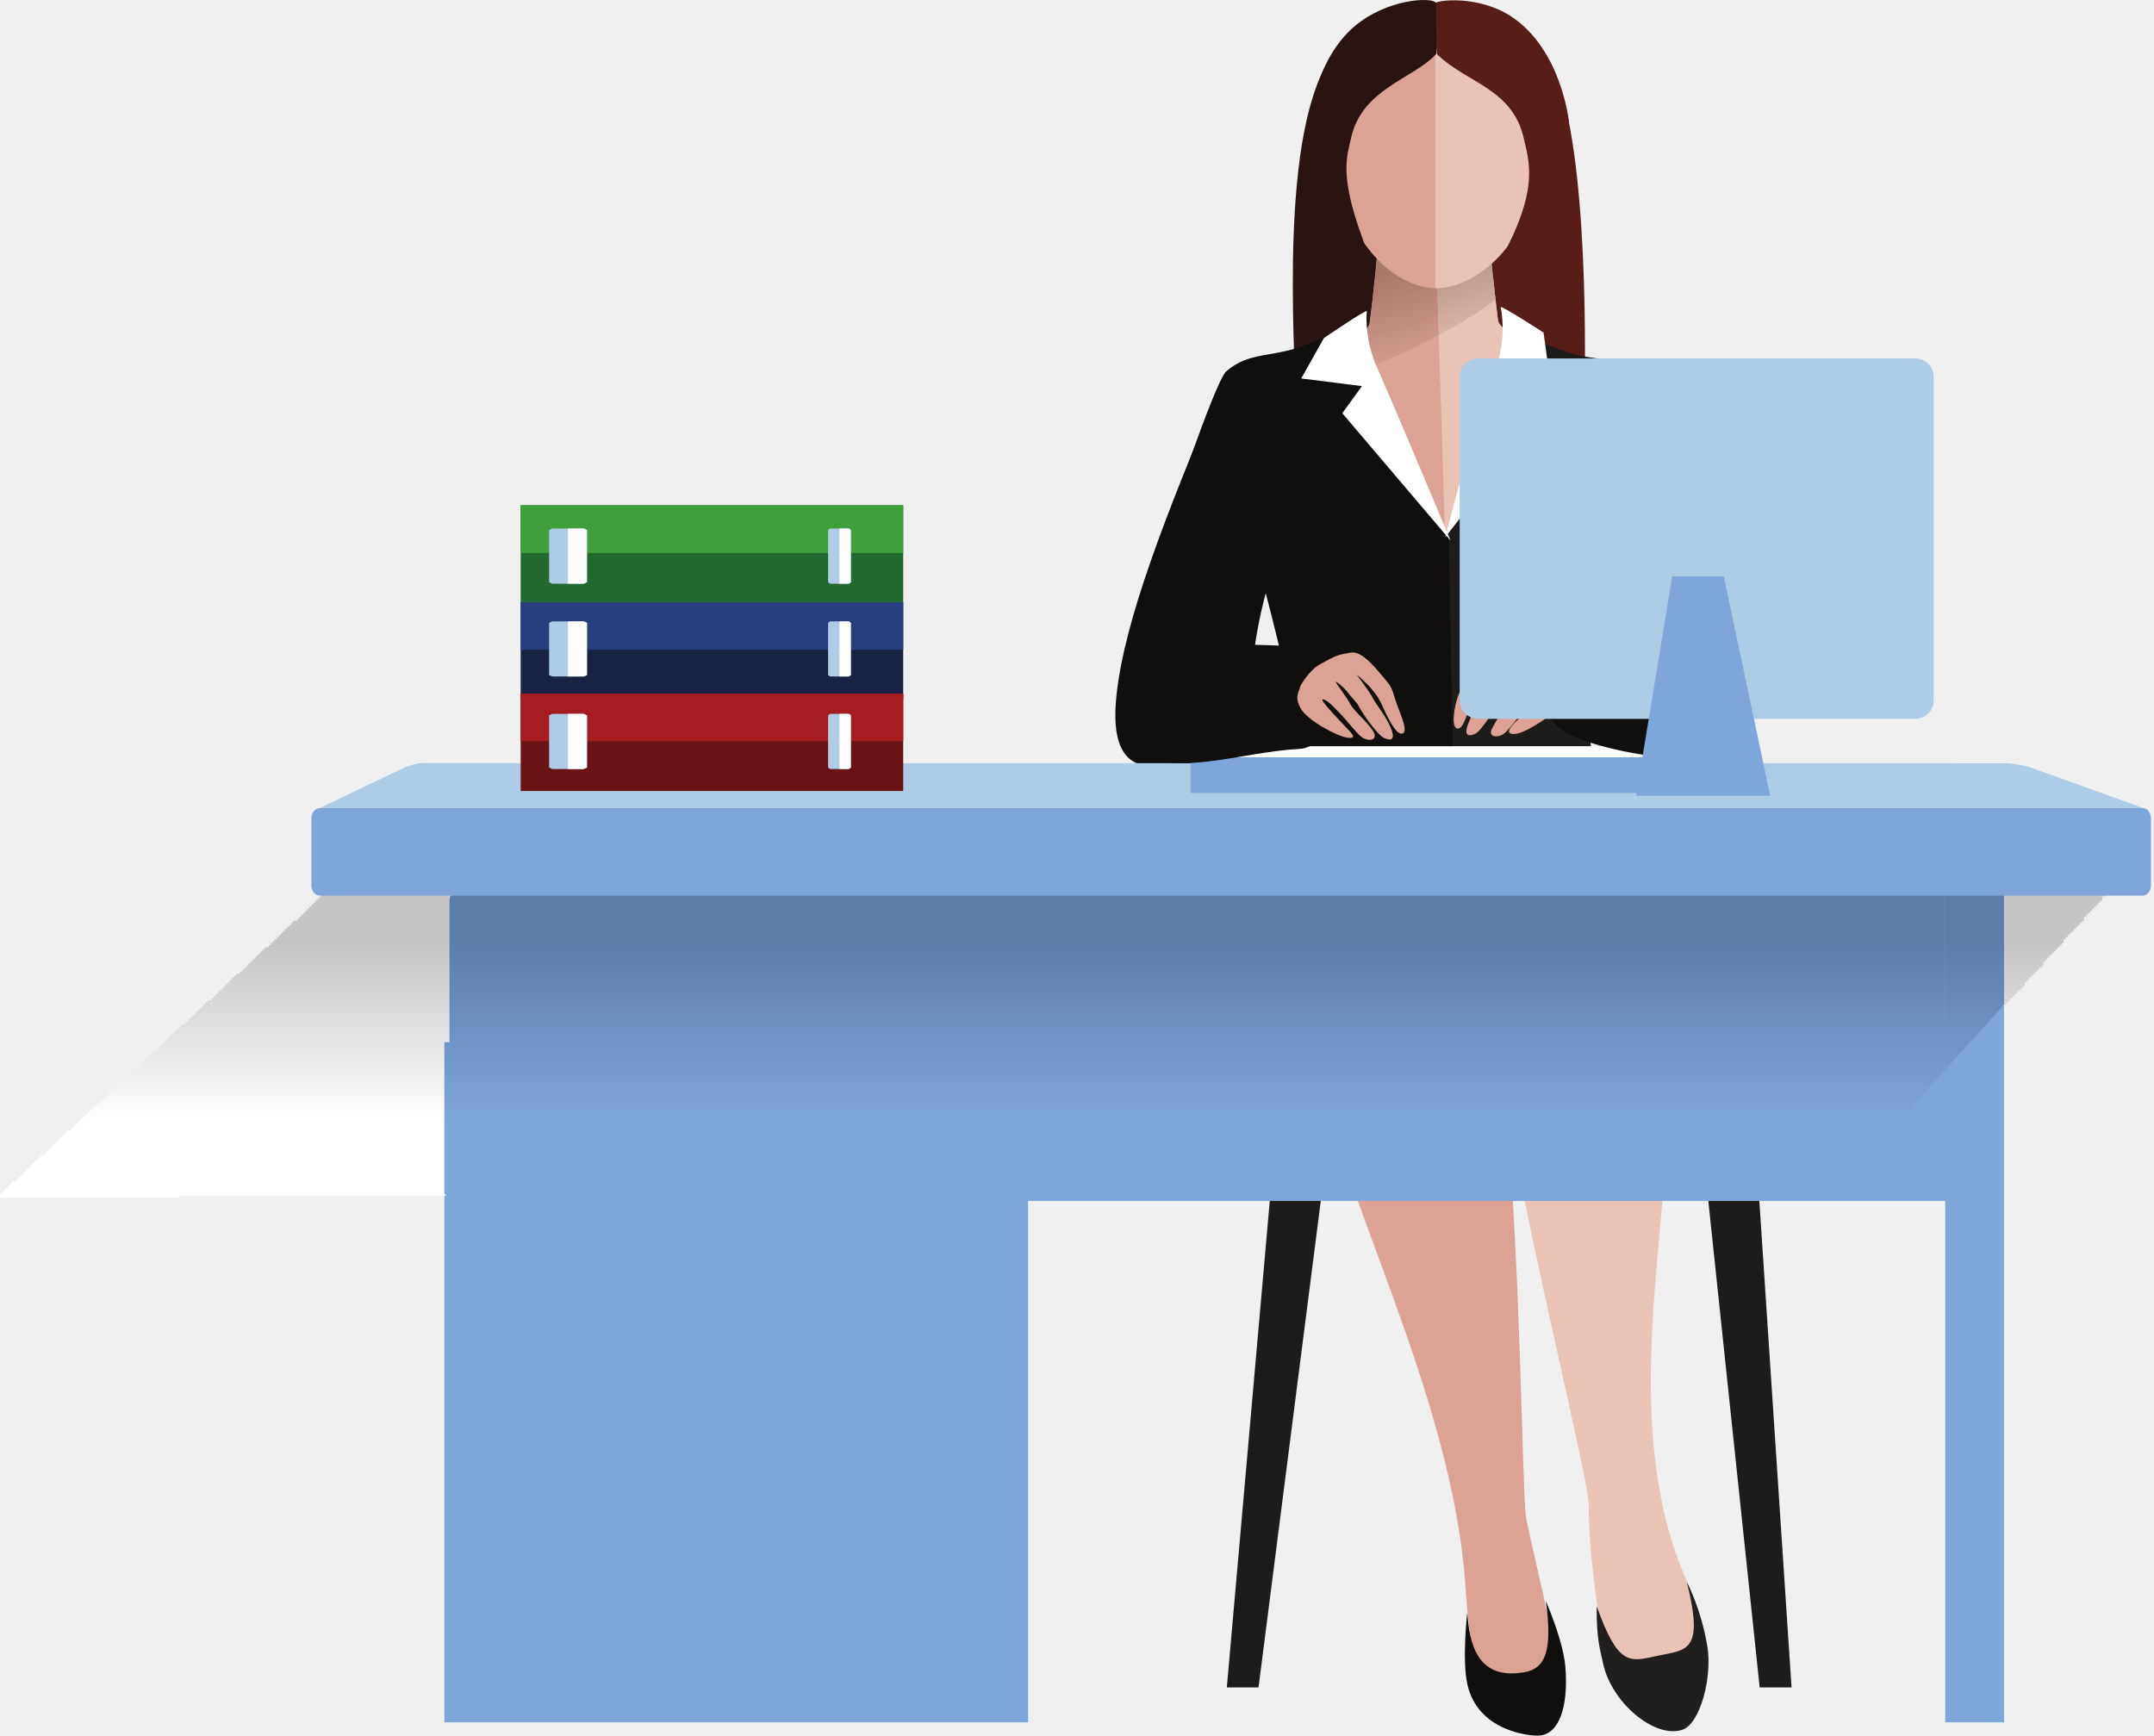
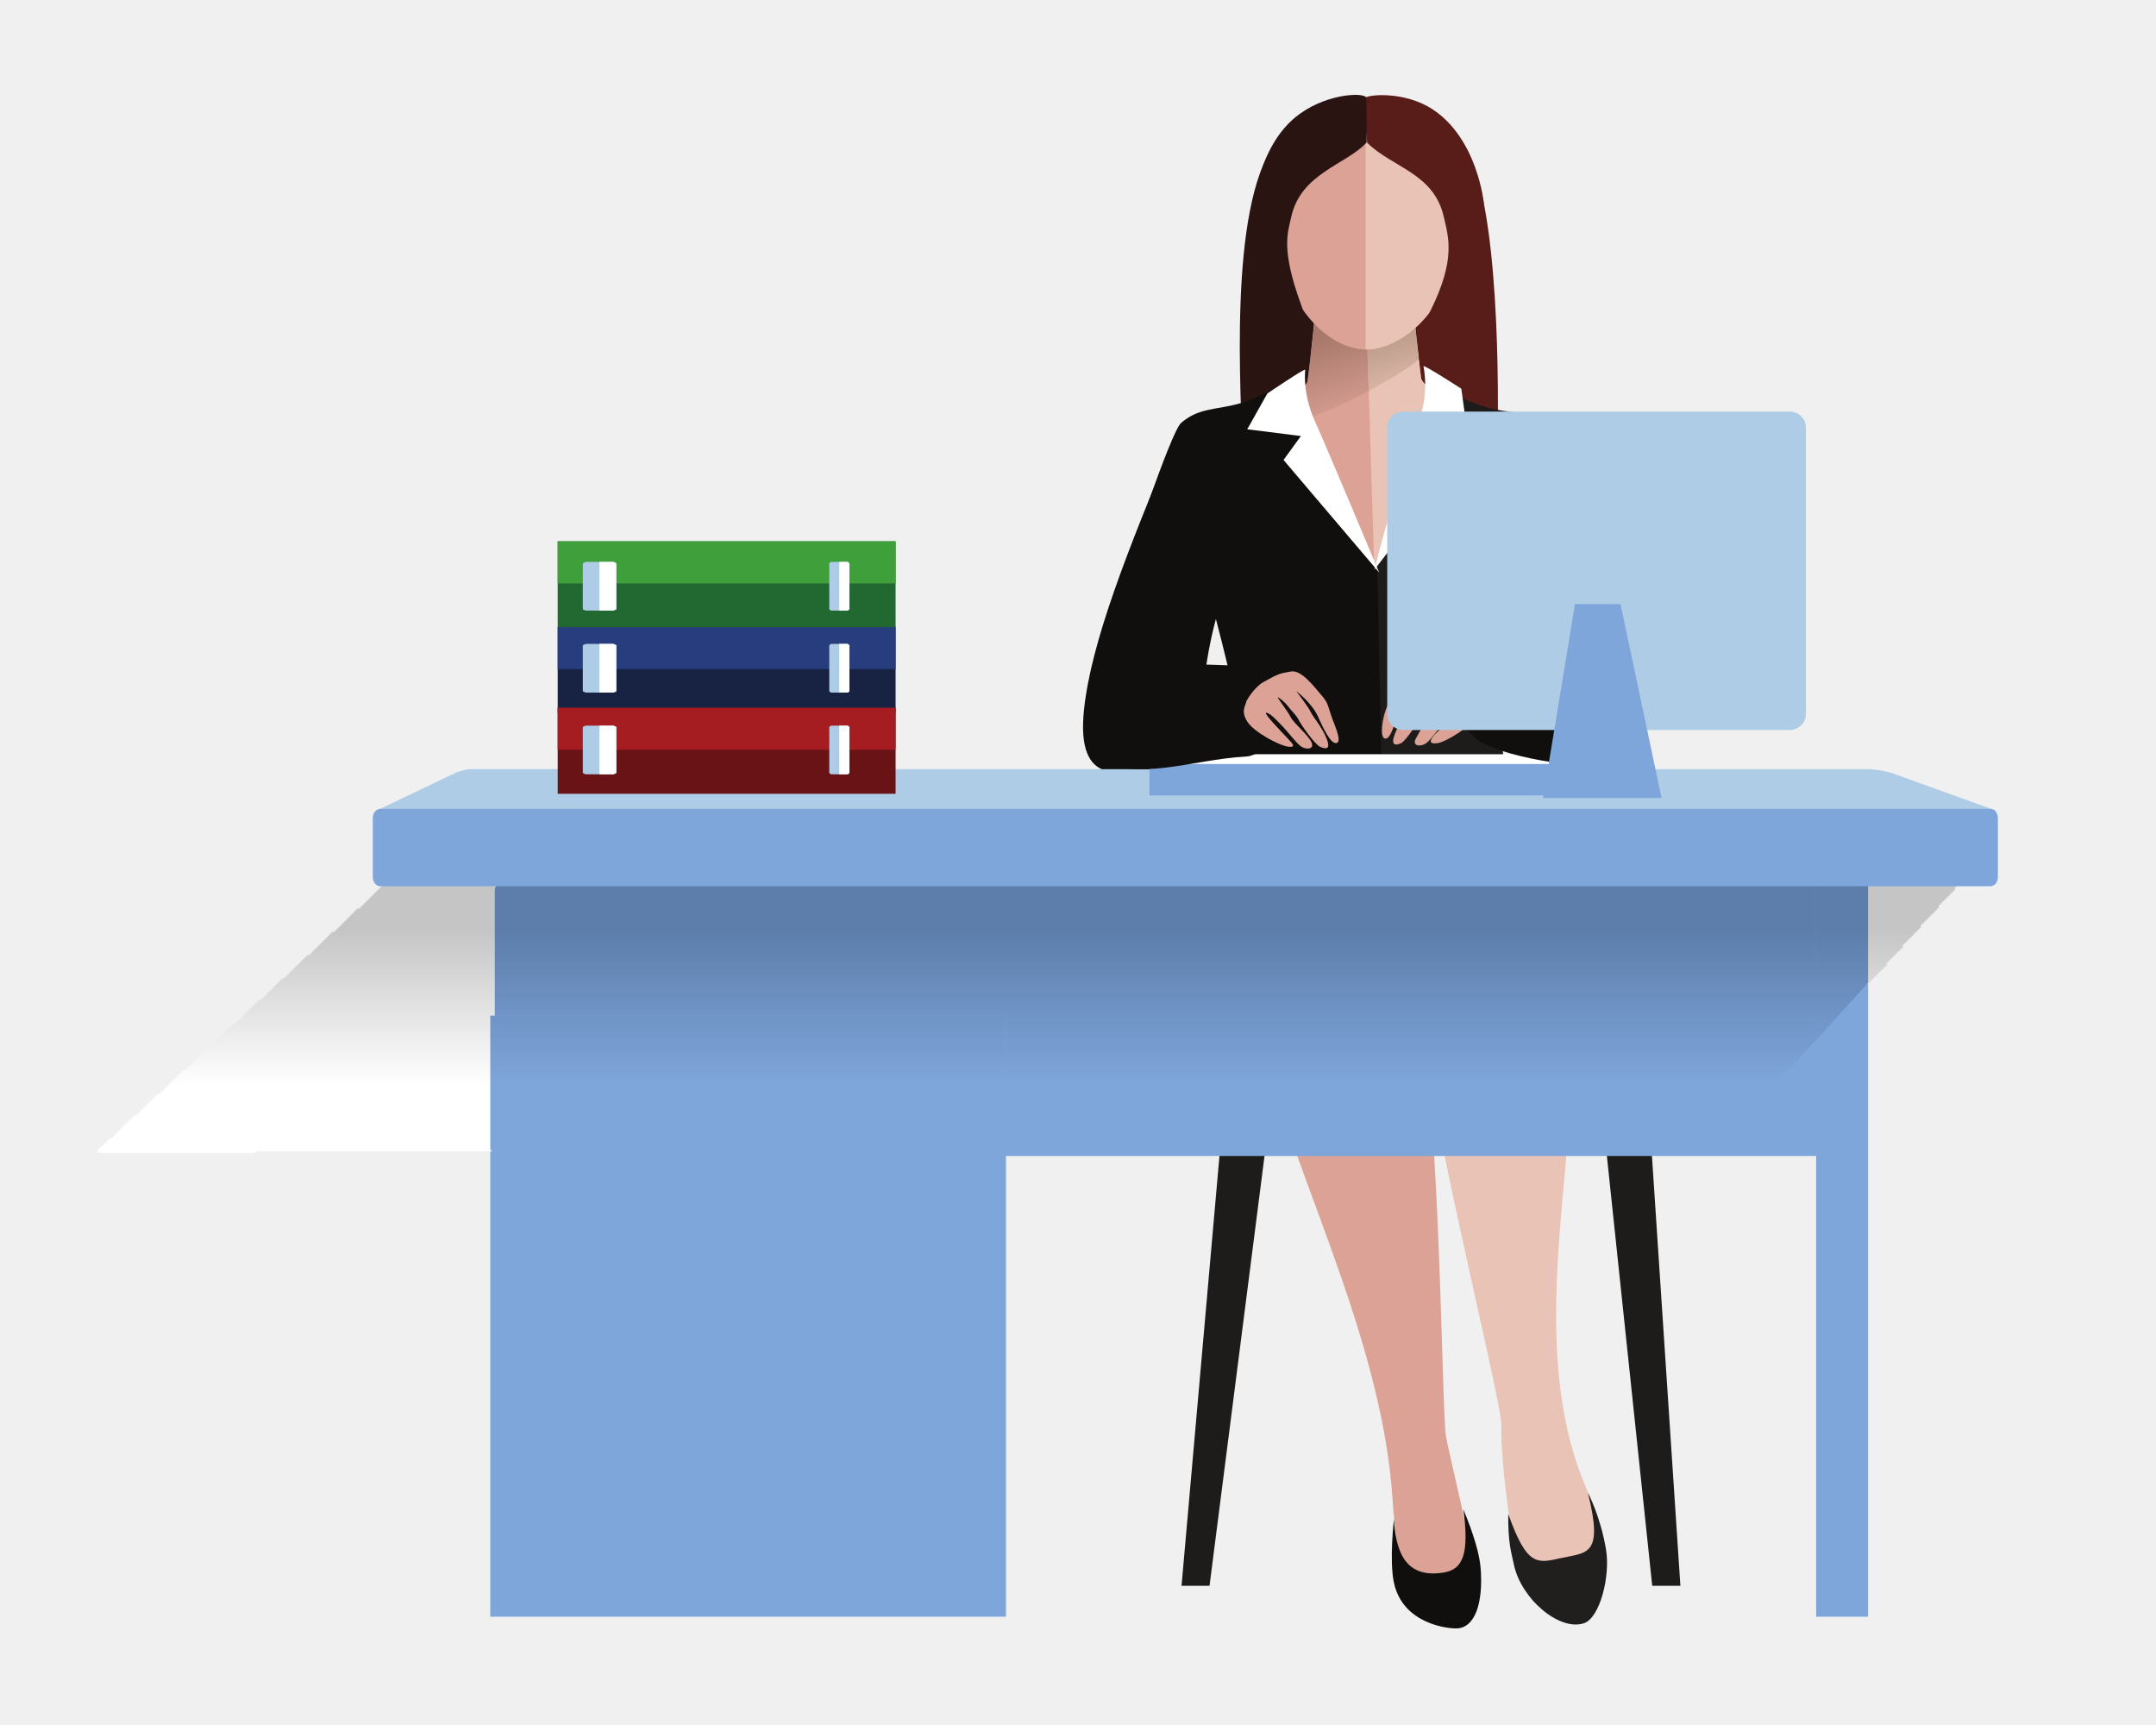
- <svg xmlns="http://www.w3.org/2000/svg" width="309" height="249" viewBox="0 0 309 249" fill="none">
-   <path d="M257.004 242.081H252.432L244.261 164.672H251.88L257.004 242.081Z" fill="#1E1C1B" />
-   <path d="M180.541 242.081H175.995L182.827 164.672H190.447L180.541 242.081Z" fill="#1E1C1B" />
-   <path d="M180.094 122.158C175.286 136.136 164.04 153.741 189.343 168.771C193.994 171.556 229.467 170.006 235.747 165.986C241.895 162.018 247.281 149.669 241.186 135.401C238.663 129.541 235.431 122.368 235.431 122.368L180.094 122.158Z" fill="#100F0D" />
-   <path d="M191.209 7.857C183.483 18.315 185.691 49.189 185.927 58.727C186.189 68.239 205.187 59.883 205.187 59.883L206.448 7.726L191.209 7.857Z" fill="#2A1412" />
-   <path d="M221.978 8.253C227.681 17.265 227.522 48.191 227.286 57.73C227.024 67.267 206.896 59.884 206.896 59.884L205.635 7.727L221.978 8.253Z" fill="#581C19" />
-   <path d="M207.106 78.908L215.357 49.689C215.357 49.689 213.465 35.001 213.465 33.056L205.687 32.663V32.636L205.635 32.663L205.608 32.636V32.663L197.804 33.056C197.804 34.475 197.095 41.728 196.464 46.379C196.254 48.138 190.842 49.952 190.842 49.952L198.409 62.853L207.106 78.908Z" fill="#DCA296" />
-   <path d="M213.622 33.057L205.977 34.608L207.317 77.7L219.587 49.769C219.587 49.769 215.093 47.404 214.883 45.88C214.358 41.675 213.622 34.476 213.622 33.057Z" fill="#E9C3B5" />
-   <path d="M194.508 48.331C194.432 48.174 194.342 48.013 194.231 47.85C194.294 47.862 194.357 47.871 194.417 47.871C195.781 47.867 196.599 44.691 197.084 41.255C196.888 43.045 196.672 44.852 196.465 46.379C196.383 47.059 195.528 47.745 194.508 48.331Z" fill="url(#paint0_linear_131_1227)" />
-   <path d="M206.238 32.692L205.846 32.671L205.852 32.415L206.232 32.439L206.238 32.692Z" fill="url(#paint1_linear_131_1227)" />
-   <path d="M197.595 36.137C197.716 34.332 197.752 32.998 197.752 32.82L205.504 32.399H205.556H205.609L205.853 32.414L205.846 32.671L205.687 32.663V32.636L205.635 32.663L205.609 32.636V32.663L197.805 33.056C197.805 33.533 197.725 34.665 197.595 36.137Z" fill="url(#paint2_linear_131_1227)" />
-   <path d="M214.359 41.339C213.972 37.746 213.622 34.032 213.622 33.056L213.465 33.088C213.465 33.077 213.465 33.065 213.465 33.056L206.238 32.691L206.232 32.438L214.017 32.925C214.017 33.552 214.094 38.055 214.359 41.339Z" fill="url(#paint3_linear_131_1227)" />
-   <path d="M195.913 52.448C192.394 52.448 195.745 50.93 194.508 48.331C195.528 47.744 196.384 47.058 196.465 46.378C196.672 44.851 196.888 43.044 197.084 41.254C197.332 39.482 197.493 37.646 197.595 36.136C197.725 34.665 197.805 33.532 197.805 33.056L205.609 32.662V32.636L205.635 32.662L205.688 32.636V32.662L205.846 32.67L206.238 32.691L213.465 33.056C213.465 33.065 213.465 33.076 213.465 33.087L205.977 34.606L206.395 48.069C202.162 50.348 197.573 52.448 195.913 52.448Z" fill="url(#paint4_linear_131_1227)" />
-   <path d="M206.395 48.069L205.977 34.607L213.465 33.088L213.622 33.056C213.622 34.031 213.971 37.745 214.359 41.339C214.406 41.908 214.458 42.439 214.516 42.909C213.591 43.897 210.131 46.053 206.395 48.069Z" fill="url(#paint5_linear_131_1227)" />
-   <path d="M221.145 21.752C219.781 32.326 211.201 41.35 206.099 41.35C200.408 41.344 193.084 35.555 190.891 22.038C189.11 10.923 191.903 1.449 205.815 1.449C218.867 1.449 222.574 10.669 221.145 21.752Z" fill="#DCA296" />
-   <path d="M221.144 21.746C222.118 10.643 218.889 1.499 205.884 1.45V41.319L206.098 41.345C211.201 41.345 219.924 35.676 221.144 21.746Z" fill="#E9C3B5" />
-   <path d="M206.159 7.785C210.332 11.881 216.961 12.678 218.588 19.825C219.302 23.002 220.631 26.627 216.375 35.147C214.553 38.79 218.601 39.318 218.601 39.318L225.083 17.534C225.083 17.534 224.04 7.104 216.76 2.343C212.078 -0.728 205.884 -0.054 205.633 0.597C205.391 1.245 206.159 7.785 206.159 7.785Z" fill="#581C19" />
-   <path d="M206.055 7.723C202.796 11.318 195.371 12.681 193.811 19.824C193.243 22.373 192.116 25.042 195.379 33.984C197.991 41.143 193.765 40.32 193.765 40.32L187.478 20.421C187.478 20.421 187.633 8.451 195.279 3.02C200.039 -0.364 205.965 -0.407 206.006 0.506C206.037 1.21 206.055 7.723 206.055 7.723Z" fill="#2A1412" />
-   <path d="M189.554 153.636C188.529 145.254 204.689 132.694 213.806 148.617C217.906 155.764 218.22 213.781 218.93 217.749C220.139 224.371 225.21 241.739 222.556 245.654C218.746 251.276 211.678 250.2 210.233 227.734C208.446 200.092 191.604 170.19 189.554 153.636Z" fill="#DCA296" />
-   <path d="M210.485 231.324C210.796 235.576 211.753 241.114 218.679 239.905C221.624 239.392 222.775 236.957 221.752 229.658C223.416 233.631 224.404 236.968 224.57 239.26C224.995 244.857 223.672 248.865 220.729 248.996C219.35 249.06 211.936 248.343 210.485 241.569C209.716 237.984 210.485 231.324 210.485 231.324Z" fill="#100F0D" />
-   <path d="M237.349 147.645C234.064 139.815 219.665 129.462 215.356 147.277C213.464 155.291 228.204 212.179 227.942 216.251C227.68 220.298 229.808 241.922 233.459 244.945C238.689 249.253 250.25 246.521 241.527 225.764C230.175 198.726 243.786 163.016 237.349 147.645Z" fill="#E9C3B5" />
-   <path d="M241.983 226.969C244.544 237.217 241.868 236.639 237.694 237.567C233.716 238.445 232.123 239.007 229.05 230.428C229.017 235.138 229.499 236.441 229.977 238.677C231.14 244.174 237.357 249.528 241.38 248.145C243.913 247.262 245.659 240.577 244.927 236.189C244.021 230.748 241.983 226.969 241.983 226.969Z" fill="#211E1E" />
-   <path d="M284.909 170.164C284.909 171.347 283.621 172.292 282.018 172.292H67.372C65.768 172.292 64.481 171.347 64.481 170.164V129.2C64.481 128.044 65.768 127.071 67.372 127.071H282.018C283.621 127.071 284.909 128.044 284.909 129.2V170.164Z" fill="#7FA6DB" />
-   <path d="M216.246 46.366C228.162 53.616 229.603 49.884 234.685 53.279C239.768 56.67 246.266 71.565 246.266 71.565C246.266 71.565 231.989 76.762 231.139 79.308C230.293 81.844 228.027 98.206 228.027 104.135C228.027 108.608 229.871 115.519 229.871 115.519L200.648 115.197L206.348 79.529C206.348 79.529 212.516 66.202 216.754 48.512L216.246 46.366Z" fill="#1E1C1B" />
-   <path d="M193.831 45.707C184.747 52.705 180.525 49.278 175.912 53.28C174.242 54.728 166.8 77.203 166.8 77.203C166.8 77.203 179.471 78.03 180.32 80.581C181.172 83.111 186.251 103.014 186.251 106.41C186.251 110.001 184.131 114.564 184.131 114.564L208.587 115.037L207.796 76.45C207.796 76.45 198.602 66.617 194.364 48.934L193.831 45.707Z" fill="#100F0D" />
-   <path d="M215.285 44.063C215.285 43.737 221.43 47.712 221.43 47.712L222.583 56.145L216.753 55.394L220.573 59.955L207.319 77.084C207.319 77.084 212.313 57.73 214.324 53.28C216.342 48.837 215.285 44.063 215.285 44.063Z" fill="white" />
-   <path d="M196.079 44.638C196.079 44.314 189.934 48.48 189.934 48.48L186.668 54.295L195.381 55.393L192.558 59.279L208.097 77.565C208.097 77.565 199.628 57.355 197.616 52.897C195.602 48.459 196.079 44.638 196.079 44.638Z" fill="white" />
-   <path d="M175.273 54.754C167.014 74.326 161.316 89.004 160.164 99.761C158.746 112.972 166.899 109.607 169.959 109.556C181.483 109.364 177.39 98.696 182.059 83.436C182.778 80.799 182.945 76.32 182.945 76.32L175.273 54.754Z" fill="#100F0D" />
-   <path d="M176.409 49.989L176.307 49.934H176.3L176.409 49.989ZM176.188 50.123L176.19 49.928H176.188V50.123Z" fill="#CF1E25" />
-   <path d="M242.682 61.818C246.346 69.867 250.192 92.516 251.731 97.138C253.879 103.573 242.392 106.475 242.392 106.475C242.392 106.475 227.794 102.229 227.069 102.166C226.345 102.096 229.338 94.479 226.83 92.336C232.733 92.067 239.16 92.826 239.16 92.826L230.505 74.862L242.682 61.818Z" fill="#1E1C1B" />
-   <path d="M279.05 247.099H287.485V126.73H279.05V247.099Z" fill="#7FA6DB" />
-   <path d="M308.18 116.181C308.18 116.47 307.622 116.692 306.93 116.692H46.581C45.893 116.692 45.337 116.47 45.337 116.181L58.271 109.997C59.552 109.568 60.029 109.474 60.723 109.474L287.751 109.498C288.451 109.498 289.421 109.626 291.128 110.044L308.18 116.181Z" fill="#AECCE5" />
-   <path d="M63.745 247.099H147.487V149.511H63.745V247.099Z" fill="#7FA6DB" />
-   <path d="M74.694 86.396V100.331H129.567V86.396H74.694Z" fill="#182242" />
-   <path d="M124.553 93.234H129.567V86.396H74.694V93.234H117.023H124.553Z" fill="#273D7E" />
-   <path d="M122.055 96.848L121.782 97.049H119.063L118.792 96.848V89.359L119.063 89.146H121.782L122.055 89.359V96.848Z" fill="#AECCE5" />
-   <path d="M122.055 96.848V89.359L121.783 89.146H120.415V97.049H121.783L122.055 96.848Z" fill="white" />
-   <path d="M84.204 96.848L83.753 97.049H79.225L78.772 96.848V89.359L79.225 89.146H83.753L84.204 89.359V96.848Z" fill="#AECCE5" />
-   <path d="M84.204 96.848V89.359L83.752 89.146H81.467V97.049H83.752L84.204 96.848Z" fill="white" />
-   <path d="M74.694 72.488V86.426H129.567V72.488H74.694Z" fill="#226931" />
-   <path d="M124.553 79.329H129.567V72.489H74.694V79.329H117.023H124.553Z" fill="#3E9F3B" />
-   <path d="M122.055 83.527L121.782 83.74H119.063L118.792 83.527V76.05L119.063 75.828H121.782L122.055 76.05V83.527Z" fill="#AECCE5" />
-   <path d="M122.055 83.527V76.05L121.783 75.828H120.415V83.74H121.783L122.055 83.527Z" fill="white" />
-   <path d="M84.204 83.527L83.753 83.74H79.225L78.772 83.527V76.05L79.225 75.828H83.753L84.204 76.05V83.527Z" fill="#AECCE5" />
-   <path d="M84.204 83.527V76.05L83.752 75.828H81.467V83.74H83.752L84.204 83.527Z" fill="white" />
-   <path d="M74.694 99.549V113.481H129.567V99.549H74.694Z" fill="#6A1317" />
-   <path d="M124.553 106.334H129.567V99.505H74.694V106.334H117.023H124.553Z" fill="#A51C21" />
-   <path d="M122.055 110.109L121.782 110.322H119.063L118.792 110.109V102.632L119.063 102.419H121.782L122.055 102.632V110.109Z" fill="#AECCE5" />
-   <path d="M122.055 110.109V102.632L121.783 102.419H120.415V110.322H121.783L122.055 110.109Z" fill="white" />
-   <path d="M84.204 110.109L83.753 110.322H79.225L78.772 110.109V102.632L79.225 102.419H83.753L84.204 102.632V110.109Z" fill="#AECCE5" />
-   <path d="M84.204 110.109V102.632L83.752 102.419H81.467V110.322H83.752L84.204 110.109Z" fill="white" />
-   <path d="M175.529 109.939L179.753 107.058H232.188L240.255 108.979L175.529 109.939Z" fill="white" />
-   <path d="M237.06 89.021C239.442 90.305 247.311 106.293 245.023 108.009C242.15 110.167 226.668 107.183 223.71 104.462C219.222 100.334 213.525 91.014 218.925 92.79L237.06 89.021Z" fill="#100F0D" />
-   <path d="M224.57 97.788C224.783 98.749 225.163 99.026 224.138 100.748C223.115 102.471 218.895 105.14 217.453 105.282C216.01 105.426 216.383 104.666 217.136 103.841C217.888 103.008 221.97 99.589 221.213 99.726C220.46 99.866 219.227 101.318 218.548 102.007C217.86 102.702 216.562 104.629 215.742 105.253C214.918 105.875 213.406 105.81 214.016 104.571C214.635 103.335 216 101.266 216.475 100.296C216.953 99.335 218.317 97.616 218.521 97.199C218.731 96.784 216.945 97.618 216.396 98.374C215.848 99.134 215.633 99.542 215.222 100.369C214.815 101.193 212.522 104.856 211.629 105.277C210.738 105.688 209.901 105.621 210.647 103.759C211.397 101.899 212.348 99.63 212.828 98.664C213.302 97.701 214.53 95.911 214.53 95.911C214.53 95.911 212.445 97.701 211.422 99.943C210.654 101.624 210.032 104.655 209.071 104.52C208.108 104.389 208.642 101.225 209.189 99.782C209.732 98.337 210.922 95.756 211.604 94.723C212.293 93.686 213.69 92.41 215.412 92.749C217.133 93.084 218.231 93.11 220.848 94.579C222.456 95.479 224.57 97.788 224.57 97.788Z" fill="#DCA296" />
-   <path d="M0 171.816V171.232H0.292V170.94H0.584V170.648H0.876V170.356H1.168V170.064H1.46V169.772H1.752V169.48H2.336V169.188H2.628V168.896H2.92V168.604H3.211V168.312H3.503V168.021H3.795V167.729H4.087V167.437H4.379V167.145H4.671V166.853H4.963V166.561H5.255V166.269H5.547V165.977H5.839V165.685H6.423V165.393H6.715V165.101H7.007V164.809H7.299V164.517H7.591V164.225H7.883V163.933H8.175V163.641H8.467V163.349H8.759V163.057H9.051V162.765H9.343V162.473H9.634V162.181H10.218V161.889H10.51V161.598H10.802V161.306H11.094V161.014H11.386V160.722H11.678V160.43H11.97V160.138H12.262V159.846H12.554V159.554H12.846V159.262H13.138V158.97H13.43V158.678H13.722V158.386H14.306V158.094H14.598V157.802H14.89V157.51H15.182V157.218H15.473V156.926H15.765V156.634H16.057V156.342H16.349V156.05H16.641V155.758H16.933V155.467H17.225V155.175H17.517V154.883H17.809V154.591H18.393V154.299H18.685V154.007H18.977V153.715H19.269V153.423H19.561V153.131H19.853V152.839H20.145V152.547H20.437V152.255H20.729V151.963H21.021V151.671H21.313V151.379H21.605V151.087H21.896V150.795H22.48V150.503H22.772V150.211H23.064V149.919H23.356V149.627H23.648V149.336H23.94V149.044H24.232V148.752H24.524V148.46H24.816V148.168H25.108V147.876H25.4V147.584H25.692V147.292H25.984V147H26.568V146.708H26.86V146.416H27.152V146.124H27.444V145.832H27.736V145.54H28.027V145.248H28.32V144.956H28.611V144.664H28.903V144.372H29.195V144.08H29.487V143.788H29.779V143.496H30.363V143.204H30.655V142.913H30.947V142.621H31.239V142.329H31.531V142.037H31.823V141.745H32.115V141.453H32.407V141.161H32.699V140.869H32.991V140.577H33.283V140.285H33.575V139.993H33.867V139.701H34.45V139.409H34.742V139.117H35.034V138.825H35.326V138.533H35.618V138.241H35.91V137.949H36.202V137.657H36.494V137.365H36.786V137.073H37.078V136.782H37.37V136.49H37.662V136.198H37.954V135.906H38.538V135.614H38.83V135.322H39.122V135.03H39.414V134.738H39.706V134.446H39.998V134.154H40.29V133.862H40.581V133.57H40.873V133.278H41.165V132.986H41.457V132.694H41.749V132.402H42.041V132.11H42.625V131.818H42.917V131.526H43.209V131.234H43.501V130.942H43.793V130.65H44.085V130.359H44.377V130.067H44.669V129.775H44.961V129.483H45.253V129.191H45.545V128.899H45.837V128.607H46.129V128.315H46.713V128.023H47.005V127.731H47.297V127.439H47.588V127.147H47.88V126.855H48.172V126.563H48.464V126.271H48.756V125.979H49.048V125.687H49.34V125.395H49.632V125.103H49.924V124.811H50.216V124.519H50.8V124.228H51.092V123.936H51.384V123.644H51.676V123.352H79.703V123.644H146.853V123.936H179.551V124.519H179.259V125.395H178.967V126.271H178.676V126.855H178.384V127.147H66.857V127.439H65.981V127.731H65.398V128.023H65.106V128.315H64.814V128.899H64.522V149.627H63.938V171.524H25.692V171.816H0ZM287.282 144.372V126.855H279.108V127.147H237.358V126.855H237.066V126.271H236.774V125.395H236.482V124.811H236.19V124.228H280.567V124.519H305.383V124.811H305.091V125.103H304.799V125.395H304.507V125.979H304.216V126.271H303.924V126.563H303.632V126.855H303.34V127.147H303.048V127.439H302.756V127.731H302.464V128.023H302.172V128.315H301.88V128.607H301.588V129.191H301.296V129.483H301.004V129.775H300.712V130.067H300.42V130.359H300.128V130.65H299.836V130.942H299.544V131.234H299.252V131.526H298.96V132.11H298.668V132.402H298.376V132.694H298.085V132.986H297.793V133.278H297.501V133.57H297.209V133.862H296.917V134.154H296.625V134.446H296.333V134.738H296.041V135.322H295.749V135.614H295.457V135.906H295.165V136.198H294.873V136.49H294.581V136.782H294.289V137.073H293.997V137.365H293.705V137.657H293.413V137.949H293.121V138.533H292.829V138.825H292.537V139.117H292.245V139.409H291.953V139.701H291.662V139.993H291.37V140.285H291.078V140.577H290.786V140.869H290.494V141.453H290.202V141.745H289.91V142.037H289.618V142.329H289.326V142.621H289.034V142.913H288.742V143.204H288.45V143.496H288.158V143.788H287.866V144.08H287.574V144.372" fill="url(#paint6_linear_131_1227)" />
-   <path d="M237.534 127.071H178.263C178.655 126.058 179.04 125.062 179.404 124.078L236.31 124.327C236.649 125.086 237.067 126.023 237.534 127.071Z" fill="url(#paint7_linear_131_1227)" />
-   <path d="M147.487 170.867V149.511H64.481V129.2C64.481 128.043 65.768 127.071 67.372 127.071H178.263H237.534H279.049V153.464L263.836 170.242L147.487 170.867Z" fill="url(#paint8_linear_131_1227)" />
-   <path d="M279.05 153.464V126.73H287.484V144.16L279.05 153.464Z" fill="url(#paint9_linear_131_1227)" />
-   <path d="M63.745 171.32V149.511H147.487V170.867L63.745 171.32Z" fill="url(#paint10_linear_131_1227)" />
-   <path d="M308.563 127.016C308.563 127.836 308.02 128.493 307.352 128.493H45.883C45.214 128.493 44.667 127.836 44.667 127.016V117.41C44.667 116.594 45.214 115.937 45.883 115.937H307.352C308.02 115.937 308.563 116.594 308.563 117.41V127.016Z" fill="#7FA6DB" />
-   <path d="M237.435 113.767H170.788V108.644H237.435V113.767Z" fill="#7FA6DB" />
-   <path d="M172.297 92.27C169.915 93.552 158.992 106.276 161.509 107.635C168.961 111.673 177.563 107.916 186.422 107.44C192.513 107.113 196.297 91.07 190.894 92.845L172.297 92.27Z" fill="#100F0D" />
-   <path d="M186.552 98.393C186.341 99.347 185.616 99.989 186.64 101.711C187.665 103.435 191.932 105.7 193.374 105.843C194.817 105.986 193.814 105.14 193.061 104.31C192.31 103.481 189.053 100.197 189.81 100.33C190.563 100.474 191.797 101.923 192.477 102.614C193.164 103.306 194.53 105.127 195.348 105.755C196.174 106.371 197.686 106.31 197.075 105.069C196.458 103.834 194.189 101.998 193.715 101.028C193.234 100.068 191.873 98.348 191.666 97.929C191.459 97.517 192.824 98.617 193.374 99.379C193.92 100.135 194.577 100.617 194.991 101.443C195.394 102.269 197.599 105.426 198.49 105.843C199.384 106.257 200.287 106.354 199.542 104.489C198.792 102.632 197.445 101.151 196.965 100.188C196.491 99.222 194.615 96.799 194.615 96.799C194.615 96.799 197.108 98.664 198.133 100.906C198.9 102.587 200.156 105.387 201.119 105.253C202.081 105.119 201.014 102.705 200.468 101.266C199.922 99.814 199.832 98.797 199.029 97.852C197.503 96.059 195.455 93.295 193.733 93.63C192.015 93.969 191.96 93.844 189.341 95.312C187.734 96.209 186.552 98.393 186.552 98.393Z" fill="#DCA296" />
-   <path d="M277.391 100.562C277.391 101.981 276.189 103.128 274.706 103.128H212.076C210.596 103.128 209.396 101.981 209.396 100.562V53.993C209.396 52.574 210.596 51.423 212.076 51.423H274.706C276.189 51.423 277.391 52.574 277.391 53.993V100.562Z" fill="#AECCE5" />
-   <path d="M239.885 82.68L234.703 114.167H253.945L247.283 82.68H239.885Z" fill="#7FA6DB" />
+ <svg xmlns="http://www.w3.org/2000/svg" width="750" height="600" viewBox="0 0 750 600" fill="none">
+   <path d="M584.551 551.583H574.757L557.253 385.759H573.574L584.551 551.583Z" fill="#1E1C1B" />
+   <path d="M420.754 551.583H411.016L425.65 385.759H441.974L420.754 551.583Z" fill="#1E1C1B" />
+   <path d="M419.797 294.684C409.497 324.628 385.406 362.342 439.61 394.538C449.573 400.504 525.561 397.185 539.015 388.573C552.185 380.073 563.724 353.618 550.666 323.053C545.262 310.5 538.338 295.134 538.338 295.134L419.797 294.684Z" fill="#100F0D" />
+   <path d="M443.605 49.831C427.056 72.234 431.785 138.372 432.291 158.803C432.853 179.18 473.55 161.28 473.55 161.28L476.251 49.55L443.605 49.831Z" fill="#2A1412" />
+   <path d="M509.52 50.679C521.735 69.984 521.396 136.235 520.89 156.668C520.328 177.099 477.211 161.283 477.211 161.283L474.509 49.553L509.52 50.679Z" fill="#581C19" />
+   <path d="M477.66 202.035L495.335 139.444C495.335 139.444 491.282 107.978 491.282 103.812L474.621 102.969V102.913L474.508 102.969L474.452 102.913V102.969L457.734 103.812C457.734 106.851 456.215 122.389 454.864 132.352C454.414 136.122 442.819 140.006 442.819 140.006L459.029 167.644L477.66 202.035" fill="#DCA296" />
+   <path d="M491.618 103.814L475.24 107.137L478.111 199.447L504.395 139.615C504.395 139.615 494.77 134.547 494.321 131.284C493.194 122.276 491.618 106.853 491.618 103.814Z" fill="#E9C3B5" />
+   <path d="M450.673 136.536C450.511 136.199 450.318 135.854 450.081 135.505C450.216 135.529 450.35 135.549 450.479 135.549C453.401 135.541 455.153 128.737 456.191 121.377C455.771 125.21 455.31 129.082 454.865 132.353C454.691 133.809 452.859 135.28 450.673 136.536Z" fill="url(#paint0_linear_1286_5593)" />
+   <path d="M475.801 103.032L474.961 102.987L474.975 102.438L475.789 102.489L475.801 103.032Z" fill="url(#paint1_linear_1286_5593)" />
+   <path d="M457.284 110.411C457.543 106.546 457.621 103.688 457.621 103.306L474.227 102.405H474.339H474.451L474.974 102.437L474.96 102.986L474.62 102.969V102.913L474.508 102.969L474.451 102.913V102.969L457.734 103.812C457.734 104.834 457.562 107.259 457.284 110.411Z" fill="url(#paint2_linear_1286_5593)" />
+   <path d="M493.197 121.557C492.367 113.858 491.619 105.902 491.619 103.813L491.282 103.881C491.282 103.857 491.282 103.832 491.282 103.813L475.8 103.031L475.788 102.489L492.464 103.532C492.464 104.875 492.628 114.521 493.197 121.557Z" fill="url(#paint3_linear_1286_5593)" />
+   <path d="M453.684 145.353C446.147 145.353 453.325 142.1 450.674 136.533C452.861 135.277 454.693 133.807 454.867 132.351C455.311 129.079 455.773 125.207 456.193 121.374C456.725 117.577 457.07 113.644 457.288 110.41C457.566 107.258 457.737 104.832 457.737 103.811L474.455 102.968V102.912L474.511 102.968L474.624 102.912V102.968L474.963 102.985L475.803 103.029L491.285 103.811C491.285 103.83 491.285 103.855 491.285 103.879L475.244 107.133L476.14 135.971C467.072 140.855 457.241 145.353 453.684 145.353Z" fill="url(#paint4_linear_1286_5593)" />
+   <path d="M476.138 135.973L475.242 107.135L491.283 103.881L491.62 103.812C491.62 105.901 492.368 113.858 493.199 121.556C493.299 122.775 493.411 123.913 493.536 124.92C491.554 127.036 484.142 131.655 476.138 135.973Z" fill="url(#paint5_linear_1286_5593)" />
+   <path d="M507.734 79.596C504.812 102.248 486.433 121.58 475.503 121.58C463.312 121.568 447.623 109.167 442.925 80.209C439.108 56.4 445.092 36.105 474.894 36.105C502.855 36.105 510.795 55.855 507.734 79.596Z" fill="#DCA296" />
+   <path d="M507.733 79.584C509.819 55.799 502.903 36.211 475.042 36.106V121.512L475.502 121.568C486.431 121.568 505.118 109.423 507.733 79.584Z" fill="#E9C3B5" />
+   <path d="M475.631 49.677C484.57 58.453 498.771 60.158 502.257 75.468C503.786 82.275 506.633 90.041 497.515 108.291C493.611 116.096 502.284 117.228 502.284 117.228L516.17 70.561C516.17 70.561 513.935 48.219 498.341 38.019C488.31 31.44 475.041 32.884 474.504 34.279C473.986 35.667 475.631 49.677 475.631 49.677Z" fill="#581C19" />
+   <path d="M475.411 49.544C468.428 57.245 452.522 60.164 449.18 75.467C447.963 80.928 445.549 86.645 452.539 105.8C458.136 121.135 449.082 119.374 449.082 119.374L435.613 76.745C435.613 76.745 435.946 51.103 452.326 39.469C462.521 32.221 475.218 32.128 475.305 34.084C475.372 35.592 475.411 49.544 475.411 49.544Z" fill="#2A1412" />
+   <path d="M440.061 362.118C437.864 344.162 472.482 317.256 492.012 351.366C500.794 366.677 501.469 490.959 502.988 499.458C505.578 513.645 516.442 550.85 510.757 559.237C502.595 571.282 487.453 568.975 484.358 520.85C480.53 461.636 444.45 397.579 440.061 362.118Z" fill="#DCA296" />
+   <path d="M484.899 528.54C485.564 537.648 487.616 549.511 502.453 546.922C508.76 545.822 511.225 540.606 509.034 524.971C512.598 533.482 514.716 540.631 515.07 545.541C515.982 557.529 513.148 566.117 506.842 566.398C503.888 566.534 488.007 564.998 484.899 550.486C483.252 542.807 484.899 528.54 484.899 528.54Z" fill="#100F0D" />
+   <path d="M542.445 349.284C535.409 332.511 504.562 310.333 495.333 348.495C491.28 365.662 522.856 487.526 522.294 496.25C521.733 504.919 526.291 551.243 534.113 557.718C545.315 566.947 570.083 561.094 551.396 516.628C527.077 458.708 556.236 382.211 542.445 349.284Z" fill="#E9C3B5" />
+   <path d="M552.373 519.211C557.859 541.164 552.126 539.925 543.184 541.914C534.663 543.795 531.25 544.997 524.668 526.62C524.598 536.71 525.628 539.5 526.652 544.291C529.144 556.066 542.464 567.536 551.08 564.573C556.506 562.682 560.247 548.361 558.678 538.96C556.738 527.304 552.373 519.211 552.373 519.211Z" fill="#211E1E" />
+   <path d="M644.329 397.523C644.329 400.056 641.571 402.082 638.136 402.082H178.323C174.889 402.082 172.13 400.056 172.13 397.523V309.771C172.13 307.294 174.889 305.21 178.323 305.21H638.136C641.571 305.21 644.329 307.294 644.329 309.771V397.523Z" fill="#7FA6DB" />
+   <path d="M497.24 132.325C522.764 147.856 525.853 139.861 536.739 147.134C547.627 154.398 561.548 186.306 561.548 186.306C561.548 186.306 530.963 197.439 529.143 202.892C527.331 208.326 522.476 243.376 522.476 256.078C522.476 265.659 526.426 280.464 526.426 280.464L463.826 279.775L476.036 203.366C476.036 203.366 489.248 174.817 498.327 136.923L497.24 132.325Z" fill="#1E1C1B" />
+   <path d="M449.221 130.913C429.763 145.904 420.719 138.562 410.836 147.135C407.26 150.238 391.316 198.383 391.316 198.383C391.316 198.383 418.461 200.154 420.279 205.619C422.104 211.04 432.985 253.676 432.985 260.949C432.985 268.643 428.444 278.417 428.444 278.417L480.832 279.431L479.139 196.771C479.139 196.771 459.443 175.707 450.365 137.825L449.221 130.913Z" fill="#100F0D" />
+   <path d="M495.182 127.391C495.182 126.693 508.345 135.209 508.345 135.209L510.815 153.273L498.326 151.665L506.508 161.435L478.117 198.127C478.117 198.127 488.816 156.668 493.122 147.136C497.445 137.618 495.182 127.391 495.182 127.391Z" fill="white" />
+   <path d="M454.038 128.623C454.038 127.929 440.875 136.853 440.875 136.853L433.878 149.31L452.543 151.663L446.496 159.986L479.782 199.158C479.782 199.158 461.641 155.865 457.331 146.315C453.017 136.809 454.038 128.623 454.038 128.623Z" fill="white" />
+   <path d="M409.467 150.293C391.774 192.22 379.569 223.663 377.101 246.708C374.064 275.008 391.53 267.799 398.085 267.691C422.771 267.278 414.004 244.426 424.005 211.735C425.545 206.087 425.903 196.493 425.903 196.493L409.467 150.293Z" fill="#100F0D" />
+   <path d="M411.899 140.086L411.682 139.968H411.667L411.899 140.086ZM411.426 140.374L411.43 139.956H411.426V140.374Z" fill="#CF1E25" />
+   <path d="M553.871 165.425C561.721 182.669 569.959 231.187 573.254 241.089C577.857 254.873 553.25 261.09 553.25 261.09C553.25 261.09 521.977 251.994 520.426 251.858C518.874 251.709 525.285 235.392 519.913 230.801C532.558 230.225 546.327 231.851 546.327 231.851L527.786 193.369L553.871 165.425Z" fill="#1E1C1B" />
+   <path d="M631.777 562.333H649.846V304.479H631.777V562.333Z" fill="#7FA6DB" />
+   <path d="M694.18 281.881C694.18 282.5 692.985 282.976 691.503 282.976H133.786C132.312 282.976 131.12 282.5 131.12 281.881L158.827 268.633C161.572 267.714 162.594 267.514 164.079 267.514L650.416 267.565C651.916 267.565 653.995 267.839 657.65 268.735L694.18 281.881Z" fill="#AECCE5" />
+   <path d="M170.554 562.333H349.944V353.282H170.554V562.333Z" fill="#7FA6DB" />
+   <path d="M194.009 218.076V247.927H311.556V218.076H194.009Z" fill="#182242" />
+   <path d="M300.816 232.726H311.556V218.077H194.009V232.726H284.685H300.816Z" fill="#273D7E" />
+   <path d="M295.465 240.466L294.881 240.898H289.057L288.476 240.466V224.425L289.057 223.968H294.881L295.465 224.425V240.466Z" fill="#AECCE5" />
+   <path d="M295.465 240.466V224.425L294.881 223.968H291.951V240.898H294.881L295.465 240.466Z" fill="white" />
+   <path d="M214.382 240.466L213.415 240.898H203.716L202.746 240.466V224.425L203.716 223.968H213.415L214.382 224.425V240.466Z" fill="#AECCE5" />
+   <path d="M214.381 240.466V224.425L213.413 223.968H208.518V240.898H213.413L214.381 240.466Z" fill="white" />
+   <path d="M194.009 188.284V218.141H311.556V188.284H194.009Z" fill="#226931" />
+   <path d="M300.816 202.938H311.556V188.284H194.009V202.938H284.685H300.816Z" fill="#3E9F3B" />
+   <path d="M295.465 211.931L294.881 212.388H289.057L288.476 211.931V195.914L289.057 195.438H294.881L295.465 195.914V211.931Z" fill="#AECCE5" />
+   <path d="M295.465 211.931V195.914L294.881 195.438H291.951V212.388H294.881L295.465 211.931Z" fill="white" />
+   <path d="M214.382 211.931L213.415 212.388H203.716L202.746 211.931V195.914L203.716 195.438H213.415L214.382 195.914V211.931Z" fill="#AECCE5" />
+   <path d="M214.381 211.931V195.914L213.413 195.438H208.518V212.388H213.413L214.381 211.931Z" fill="white" />
+   <path d="M194.009 246.252V276.099H311.556V246.252H194.009Z" fill="#6A1317" />
+   <path d="M300.816 260.788H311.556V246.158H194.009V260.788H284.685H300.816Z" fill="#A51C21" />
+   <path d="M295.465 268.873L294.881 269.33H289.057L288.476 268.873V252.856L289.057 252.399H294.881L295.465 252.856V268.873Z" fill="#AECCE5" />
+   <path d="M295.465 268.873V252.856L294.881 252.399H291.951V269.33H294.881L295.465 268.873Z" fill="white" />
+   <path d="M214.382 268.873L213.415 269.33H203.716L202.746 268.873V252.856L203.716 252.399H213.415L214.382 252.856V268.873Z" fill="#AECCE5" />
+   <path d="M214.381 268.873V252.856L213.413 252.399H208.518V269.33H213.413L214.381 268.873Z" fill="white" />
+   <path d="M410.017 268.51L419.065 262.339H531.389L548.671 266.453L410.017 268.51Z" fill="white" />
+   <path d="M541.827 223.699C546.929 226.45 563.786 260.699 558.885 264.376C552.731 268.998 519.564 262.607 513.229 256.778C503.613 247.934 491.41 227.97 502.978 231.773L541.827 223.699Z" fill="#100F0D" />
+   <path d="M515.073 242.481C515.527 244.538 516.343 245.132 514.147 248.821C511.956 252.512 502.914 258.229 499.826 258.534C496.735 258.842 497.534 257.215 499.146 255.446C500.757 253.663 509.503 246.338 507.88 246.632C506.268 246.933 503.627 250.042 502.171 251.518C500.698 253.006 497.918 257.134 496.161 258.471C494.395 259.805 491.155 259.666 492.462 257.01C493.789 254.364 496.713 249.93 497.73 247.853C498.755 245.794 501.677 242.113 502.115 241.218C502.564 240.329 498.739 242.117 497.561 243.737C496.388 245.364 495.927 246.238 495.047 248.01C494.175 249.774 489.262 257.62 487.349 258.522C485.441 259.404 483.648 259.26 485.246 255.271C486.853 251.286 488.891 246.427 489.919 244.357C490.933 242.293 493.564 238.46 493.564 238.46C493.564 238.46 489.098 242.293 486.907 247.096C485.26 250.697 483.929 257.191 481.869 256.902C479.808 256.622 480.951 249.842 482.124 246.752C483.286 243.656 485.834 238.127 487.295 235.914C488.771 233.694 491.764 230.96 495.453 231.686C499.139 232.403 501.492 232.46 507.099 235.606C510.543 237.534 515.073 242.481 515.073 242.481Z" fill="#DCA296" />
+   <path d="M34 401.062V399.811H34.625V399.185H35.251V398.56H35.876V397.934H36.502V397.309H37.127V396.684H37.752V396.058H39.003V395.433H39.629V394.807H40.254V394.182H40.88V393.556H41.505V392.931H42.13V392.306H42.756V391.68H43.381V391.055H44.007V390.429H44.632V389.804H45.258V389.179H45.883V388.553H46.508V387.928H47.759V387.302H48.385V386.677H49.01V386.051H49.636V385.426H50.261V384.801H50.886V384.175H51.512V383.55H52.137V382.924H52.763V382.299H53.388V381.674H54.013V381.048H54.639V380.423H55.89V379.797H56.515V379.172H57.141V378.546H57.766V377.921H58.391V377.296H59.017V376.67H59.642V376.045H60.268V375.419H60.893V374.794H61.518V374.168H62.144V373.543H62.769V372.918H63.395V372.292H64.645V371.667H65.271V371.041H65.896V370.416H66.522V369.791H67.147V369.165H67.773V368.54H68.398V367.914H69.023V367.289H69.649V366.663H70.274V366.038H70.9V365.413H71.525V364.787H72.151V364.162H73.401V363.536H74.027V362.911H74.652V362.286H75.278V361.66H75.903V361.035H76.528V360.409H77.154V359.784H77.779V359.158H78.405V358.533H79.03V357.908H79.656V357.282H80.281V356.657H80.906V356.031H82.157V355.406H82.783V354.78H83.408V354.155H84.034V353.53H84.659V352.904H85.284V352.279H85.91V351.653H86.535V351.028H87.161V350.403H87.786V349.777H88.412V349.152H89.037V348.526H89.662V347.901H90.913V347.275H91.539V346.65H92.164V346.025H92.789V345.399H93.415V344.774H94.04V344.148H94.666V343.523H95.291V342.898H95.916V342.272H96.542V341.647H97.167V341.021H97.793V340.396H99.044V339.77H99.669V339.145H100.294V338.52H100.92V337.894H101.545V337.269H102.171V336.643H102.796V336.018H103.422V335.392H104.047V334.767H104.672V334.142H105.298V333.516H105.923V332.891H106.549V332.265H107.799V331.64H108.425V331.015H109.05V330.389H109.676V329.764H110.301V329.138H110.927V328.513H111.552V327.887H112.177V327.262H112.803V326.637H113.428V326.011H114.054V325.386H114.679V324.76H115.305V324.135H116.555V323.51H117.181V322.884H117.806V322.259H118.432V321.633H119.057V321.008H119.682V320.382H120.308V319.757H120.933V319.132H121.559V318.506H122.184V317.881H122.81V317.255H123.435V316.63H124.06V316.004H125.311V315.379H125.937V314.754H126.562V314.128H127.187V313.503H127.813V312.877H128.438V312.252H129.064V311.627H129.689V311.001H130.315V310.376H130.94V309.75H131.565V309.125H132.191V308.499H132.816V307.874H134.067V307.249H134.692V306.623H135.318V305.998H135.943V305.372H136.569V304.747H137.194V304.122H137.82V303.496H138.445V302.871H139.07V302.245H139.696V301.62H140.321V300.994H140.947V300.369H141.572V299.744H142.823V299.118H143.448V298.493H144.074V297.867H144.699V297.242H204.739V297.867H348.586V298.493H418.633V299.744H418.007V301.62H417.382V303.496H416.757V304.747H416.131V305.372H177.221V305.998H175.345V306.623H174.094V307.249H173.468V307.874H172.843V309.125H172.218V353.53H170.967V400.436H89.037V401.062H34ZM649.413 342.272V304.747H631.901V305.372H542.466V304.747H541.84V303.496H541.215V301.62H540.59V300.369H539.964V299.118H635.028V299.744H688.189V300.369H687.563V300.994H686.938V301.62H686.312V302.871H685.687V303.496H685.061V304.122H684.436V304.747H683.811V305.372H683.185V305.998H682.56V306.623H681.934V307.249H681.309V307.874H680.684V308.499H680.058V309.75H679.433V310.376H678.807V311.001H678.182V311.627H677.556V312.252H676.931V312.877H676.306V313.503H675.68V314.128H675.055V314.754H674.429V316.004H673.804V316.63H673.178V317.255H672.553V317.881H671.928V318.506H671.302V319.132H670.677V319.757H670.051V320.382H669.426V321.008H668.801V321.633H668.175V322.884H667.55V323.51H666.924V324.135H666.299V324.76H665.673V325.386H665.048V326.011H664.423V326.637H663.797V327.262H663.172V327.887H662.546V328.513H661.921V329.764H661.296V330.389H660.67V331.015H660.045V331.64H659.419V332.265H658.794V332.891H658.168V333.516H657.543V334.142H656.918V334.767H656.292V336.018H655.667V336.643H655.041V337.269H654.416V337.894H653.79V338.52H653.165V339.145H652.54V339.77H651.914V340.396H651.289V341.021H650.663V341.647H650.038V342.272" fill="url(#paint6_linear_1286_5593)" />
+   <path d="M542.843 305.209H415.873C416.714 303.041 417.539 300.907 418.318 298.799L540.221 299.332C540.947 300.958 541.844 302.964 542.843 305.209Z" fill="url(#paint7_linear_1286_5593)" />
+   <path d="M349.944 399.029V353.281H172.129V309.77C172.129 307.293 174.888 305.209 178.322 305.209H415.872H542.842H631.776V361.749L599.185 397.69L349.944 399.029Z" fill="url(#paint8_linear_1286_5593)" />
+   <path d="M631.776 361.749V304.479H649.845V341.816L631.776 361.749Z" fill="url(#paint9_linear_1286_5593)" />
+   <path d="M170.554 399.999V353.281H349.944V399.029L170.554 399.999Z" fill="url(#paint10_linear_1286_5593)" />
+   <path d="M695 305.092C695 306.848 693.837 308.255 692.404 308.255H132.289C130.857 308.255 129.685 306.848 129.685 305.092V284.514C129.685 282.765 130.857 281.358 132.289 281.358H692.404C693.837 281.358 695 282.765 695 284.514V305.092Z" fill="#7FA6DB" />
+   <path d="M542.63 276.709H399.86V265.735H542.63V276.709Z" fill="#7FA6DB" />
+   <path d="M403.094 230.659C397.991 233.406 374.591 260.663 379.983 263.575C395.946 272.225 414.374 264.176 433.351 263.157C446.4 262.456 454.505 228.09 442.931 231.891L403.094 230.659Z" fill="#100F0D" />
+   <path d="M433.629 243.776C433.177 245.82 431.624 247.196 433.817 250.885C436.013 254.576 445.155 259.428 448.244 259.736C451.334 260.042 449.187 258.229 447.574 256.452C445.964 254.676 438.987 247.64 440.609 247.926C442.221 248.234 444.864 251.337 446.323 252.817C447.794 254.3 450.721 258.202 452.472 259.548C454.241 260.867 457.48 260.735 456.171 258.077C454.849 255.431 449.99 251.498 448.974 249.421C447.943 247.364 445.028 243.68 444.584 242.781C444.141 241.9 447.066 244.257 448.244 245.889C449.414 247.508 450.821 248.54 451.708 250.311C452.57 252.079 457.295 258.842 459.203 259.736C461.118 260.623 463.053 260.83 461.456 256.834C459.85 252.856 456.965 249.685 455.937 247.621C454.921 245.552 450.902 240.36 450.902 240.36C450.902 240.36 456.242 244.357 458.439 249.16C460.082 252.761 462.772 258.759 464.834 258.471C466.896 258.185 464.61 253.013 463.439 249.93C462.271 246.82 462.078 244.643 460.359 242.618C457.089 238.777 452.702 232.855 449.013 233.573C445.332 234.299 445.214 234.031 439.605 237.177C436.162 239.097 433.629 243.776 433.629 243.776" fill="#DCA296" />
+   <path d="M628.224 248.424C628.224 251.463 625.649 253.92 622.473 253.92H488.308C485.137 253.92 482.567 251.463 482.567 248.424V148.662C482.567 145.623 485.137 143.158 488.308 143.158H622.473C625.649 143.158 628.224 145.623 628.224 148.662V248.424Z" fill="#AECCE5" />
+   <path d="M547.88 210.115L536.778 277.565H577.998L563.728 210.115H547.88Z" fill="#7FA6DB" />
  <defs>
-     <linearGradient id="paint0_linear_131_1227" x1="207.106" y1="52.39" x2="200.442" y2="30.051" gradientUnits="userSpaceOnUse">
+     <linearGradient id="paint0_linear_1286_5593" x1="477.661" y1="145.23" x2="463.386" y2="97.375" gradientUnits="userSpaceOnUse">
      <stop stop-color="#2A1513" />
      <stop offset="0.643" stop-color="#231311" />
      <stop offset="1" stop-color="#231311" />
    </linearGradient>
-     <linearGradient id="paint1_linear_131_1227" x1="207.106" y1="52.39" x2="200.442" y2="30.051" gradientUnits="userSpaceOnUse">
+     <linearGradient id="paint1_linear_1286_5593" x1="477.661" y1="145.228" x2="463.386" y2="97.375" gradientUnits="userSpaceOnUse">
      <stop stop-color="white" />
      <stop offset="0.643" stop-color="#C4BDB4" />
      <stop offset="1" stop-color="#C4BDB4" />
    </linearGradient>
-     <linearGradient id="paint2_linear_131_1227" x1="207.106" y1="52.39" x2="200.442" y2="30.051" gradientUnits="userSpaceOnUse">
+     <linearGradient id="paint2_linear_1286_5593" x1="477.66" y1="145.228" x2="463.384" y2="97.374" gradientUnits="userSpaceOnUse">
      <stop stop-color="#2A1513" />
      <stop offset="0.643" stop-color="#231311" />
      <stop offset="1" stop-color="#231311" />
    </linearGradient>
-     <linearGradient id="paint3_linear_131_1227" x1="207.106" y1="52.39" x2="200.442" y2="30.051" gradientUnits="userSpaceOnUse">
+     <linearGradient id="paint3_linear_1286_5593" x1="477.66" y1="145.229" x2="463.384" y2="97.374" gradientUnits="userSpaceOnUse">
      <stop stop-color="#581C19" />
      <stop offset="0.643" stop-color="#411816" />
      <stop offset="1" stop-color="#411816" />
    </linearGradient>
-     <linearGradient id="paint4_linear_131_1227" x1="207.106" y1="52.389" x2="200.442" y2="30.05" gradientUnits="userSpaceOnUse">
+     <linearGradient id="paint4_linear_1286_5593" x1="477.663" y1="145.227" x2="463.388" y2="97.373" gradientUnits="userSpaceOnUse">
      <stop stop-color="#DCA296" />
      <stop offset="0.643" stop-color="#A8786B" />
      <stop offset="1" stop-color="#A8786B" />
    </linearGradient>
-     <linearGradient id="paint5_linear_131_1227" x1="207.106" y1="52.389" x2="200.442" y2="30.05" gradientUnits="userSpaceOnUse">
+     <linearGradient id="paint5_linear_1286_5593" x1="477.661" y1="145.228" x2="463.386" y2="97.374" gradientUnits="userSpaceOnUse">
      <stop stop-color="#E9C3B5" />
      <stop offset="0.643" stop-color="#B0917F" />
      <stop offset="1" stop-color="#B0917F" />
    </linearGradient>
-     <linearGradient id="paint6_linear_131_1227" x1="152.601" y1="229.15" x2="152.601" y2="131.313" gradientUnits="userSpaceOnUse">
+     <linearGradient id="paint6_linear_1286_5593" x1="360.9" y1="523.881" x2="360.9" y2="314.296" gradientUnits="userSpaceOnUse">
      <stop stop-color="white" />
      <stop offset="0.698" stop-color="white" />
      <stop offset="0.956" stop-color="#C5C5C6" />
      <stop offset="1" stop-color="#C5C5C6" />
    </linearGradient>
-     <linearGradient id="paint7_linear_131_1227" x1="152.601" y1="229.15" x2="152.601" y2="131.313" gradientUnits="userSpaceOnUse">
+     <linearGradient id="paint7_linear_1286_5593" x1="360.901" y1="523.882" x2="360.901" y2="314.297" gradientUnits="userSpaceOnUse">
      <stop stop-color="#100F0D" />
      <stop offset="0.698" stop-color="#100F0D" />
      <stop offset="0.956" stop-color="#100F0D" />
      <stop offset="1" stop-color="#100F0D" />
    </linearGradient>
-     <linearGradient id="paint8_linear_131_1227" x1="152.601" y1="229.15" x2="152.601" y2="131.313" gradientUnits="userSpaceOnUse">
+     <linearGradient id="paint8_linear_1286_5593" x1="360.9" y1="523.882" x2="360.9" y2="314.297" gradientUnits="userSpaceOnUse">
      <stop stop-color="#7FA6DB" />
      <stop offset="0.698" stop-color="#7FA6DB" />
      <stop offset="0.956" stop-color="#5D7EAB" />
      <stop offset="1" stop-color="#5D7EAB" />
    </linearGradient>
-     <linearGradient id="paint9_linear_131_1227" x1="152.602" y1="229.15" x2="152.602" y2="131.313" gradientUnits="userSpaceOnUse">
+     <linearGradient id="paint9_linear_1286_5593" x1="360.901" y1="523.882" x2="360.901" y2="314.297" gradientUnits="userSpaceOnUse">
      <stop stop-color="#7FA6DB" />
      <stop offset="0.698" stop-color="#7FA6DB" />
      <stop offset="0.956" stop-color="#5D7EAB" />
      <stop offset="1" stop-color="#5D7EAB" />
    </linearGradient>
-     <linearGradient id="paint10_linear_131_1227" x1="152.601" y1="229.15" x2="152.601" y2="131.313" gradientUnits="userSpaceOnUse">
+     <linearGradient id="paint10_linear_1286_5593" x1="360.9" y1="523.881" x2="360.9" y2="314.297" gradientUnits="userSpaceOnUse">
      <stop stop-color="#7FA6DB" />
      <stop offset="0.698" stop-color="#7FA6DB" />
      <stop offset="0.956" stop-color="#5D7EAB" />
      <stop offset="1" stop-color="#5D7EAB" />
    </linearGradient>
  </defs>
</svg>
